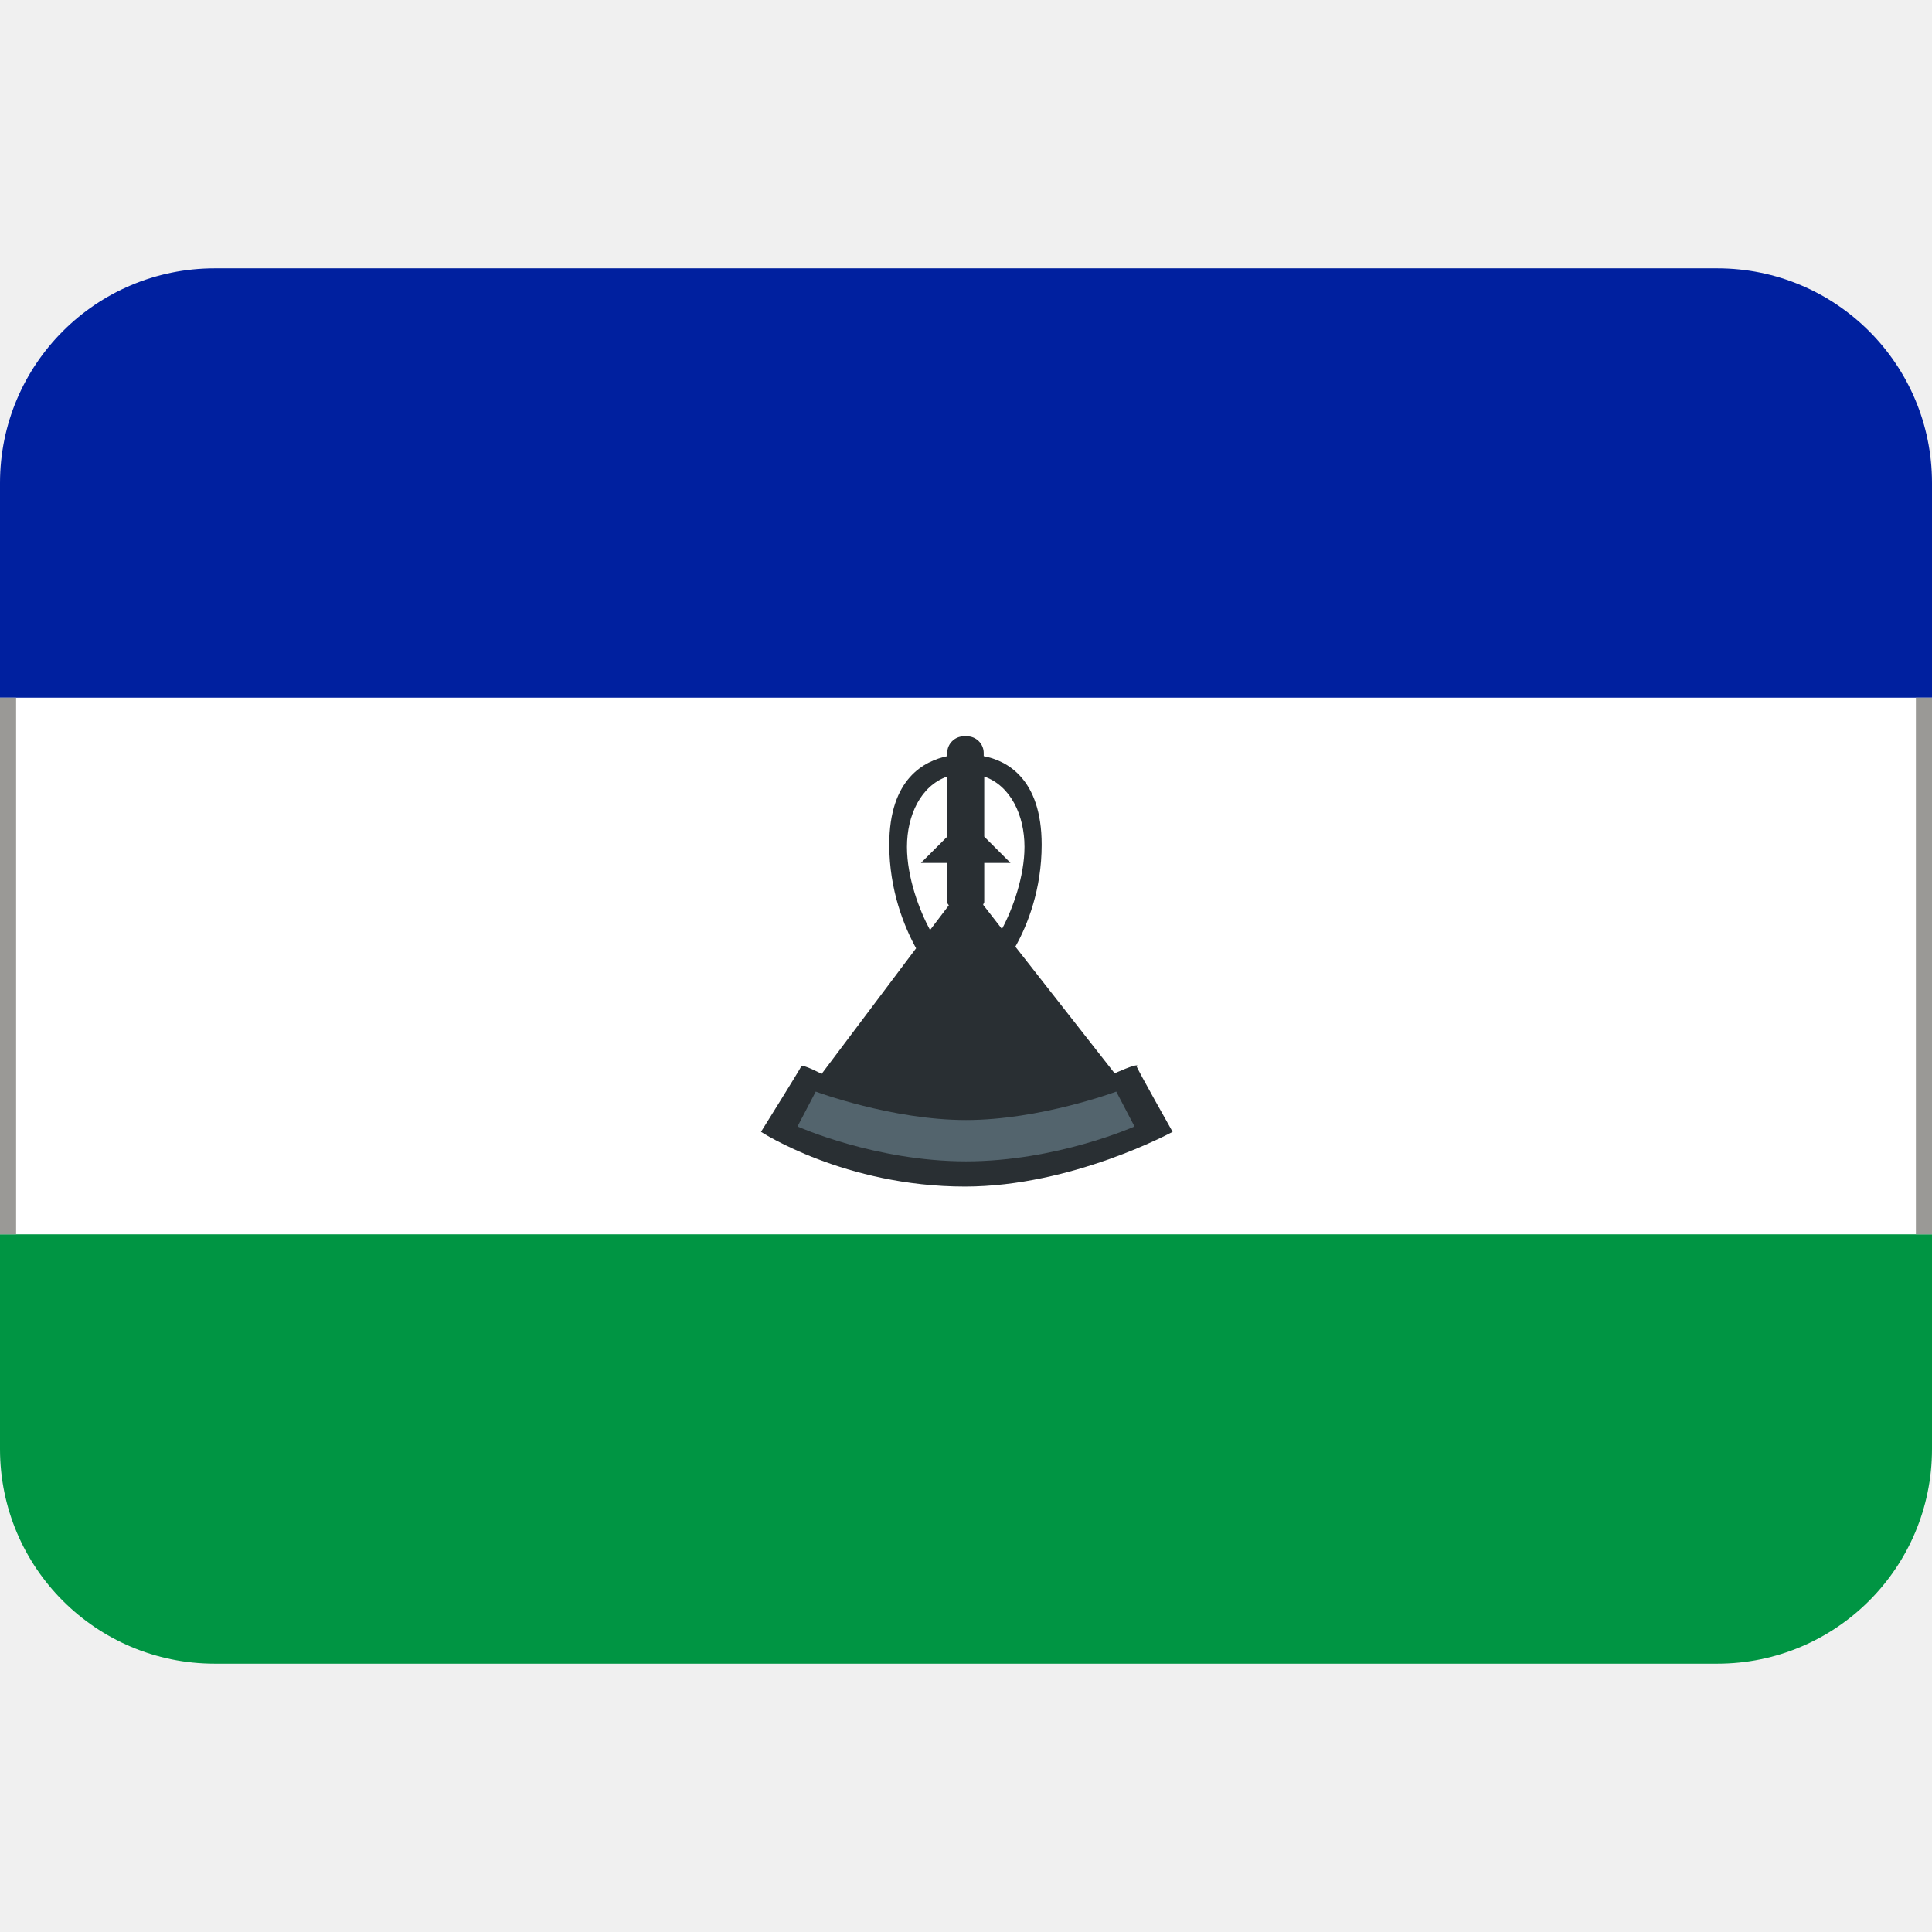
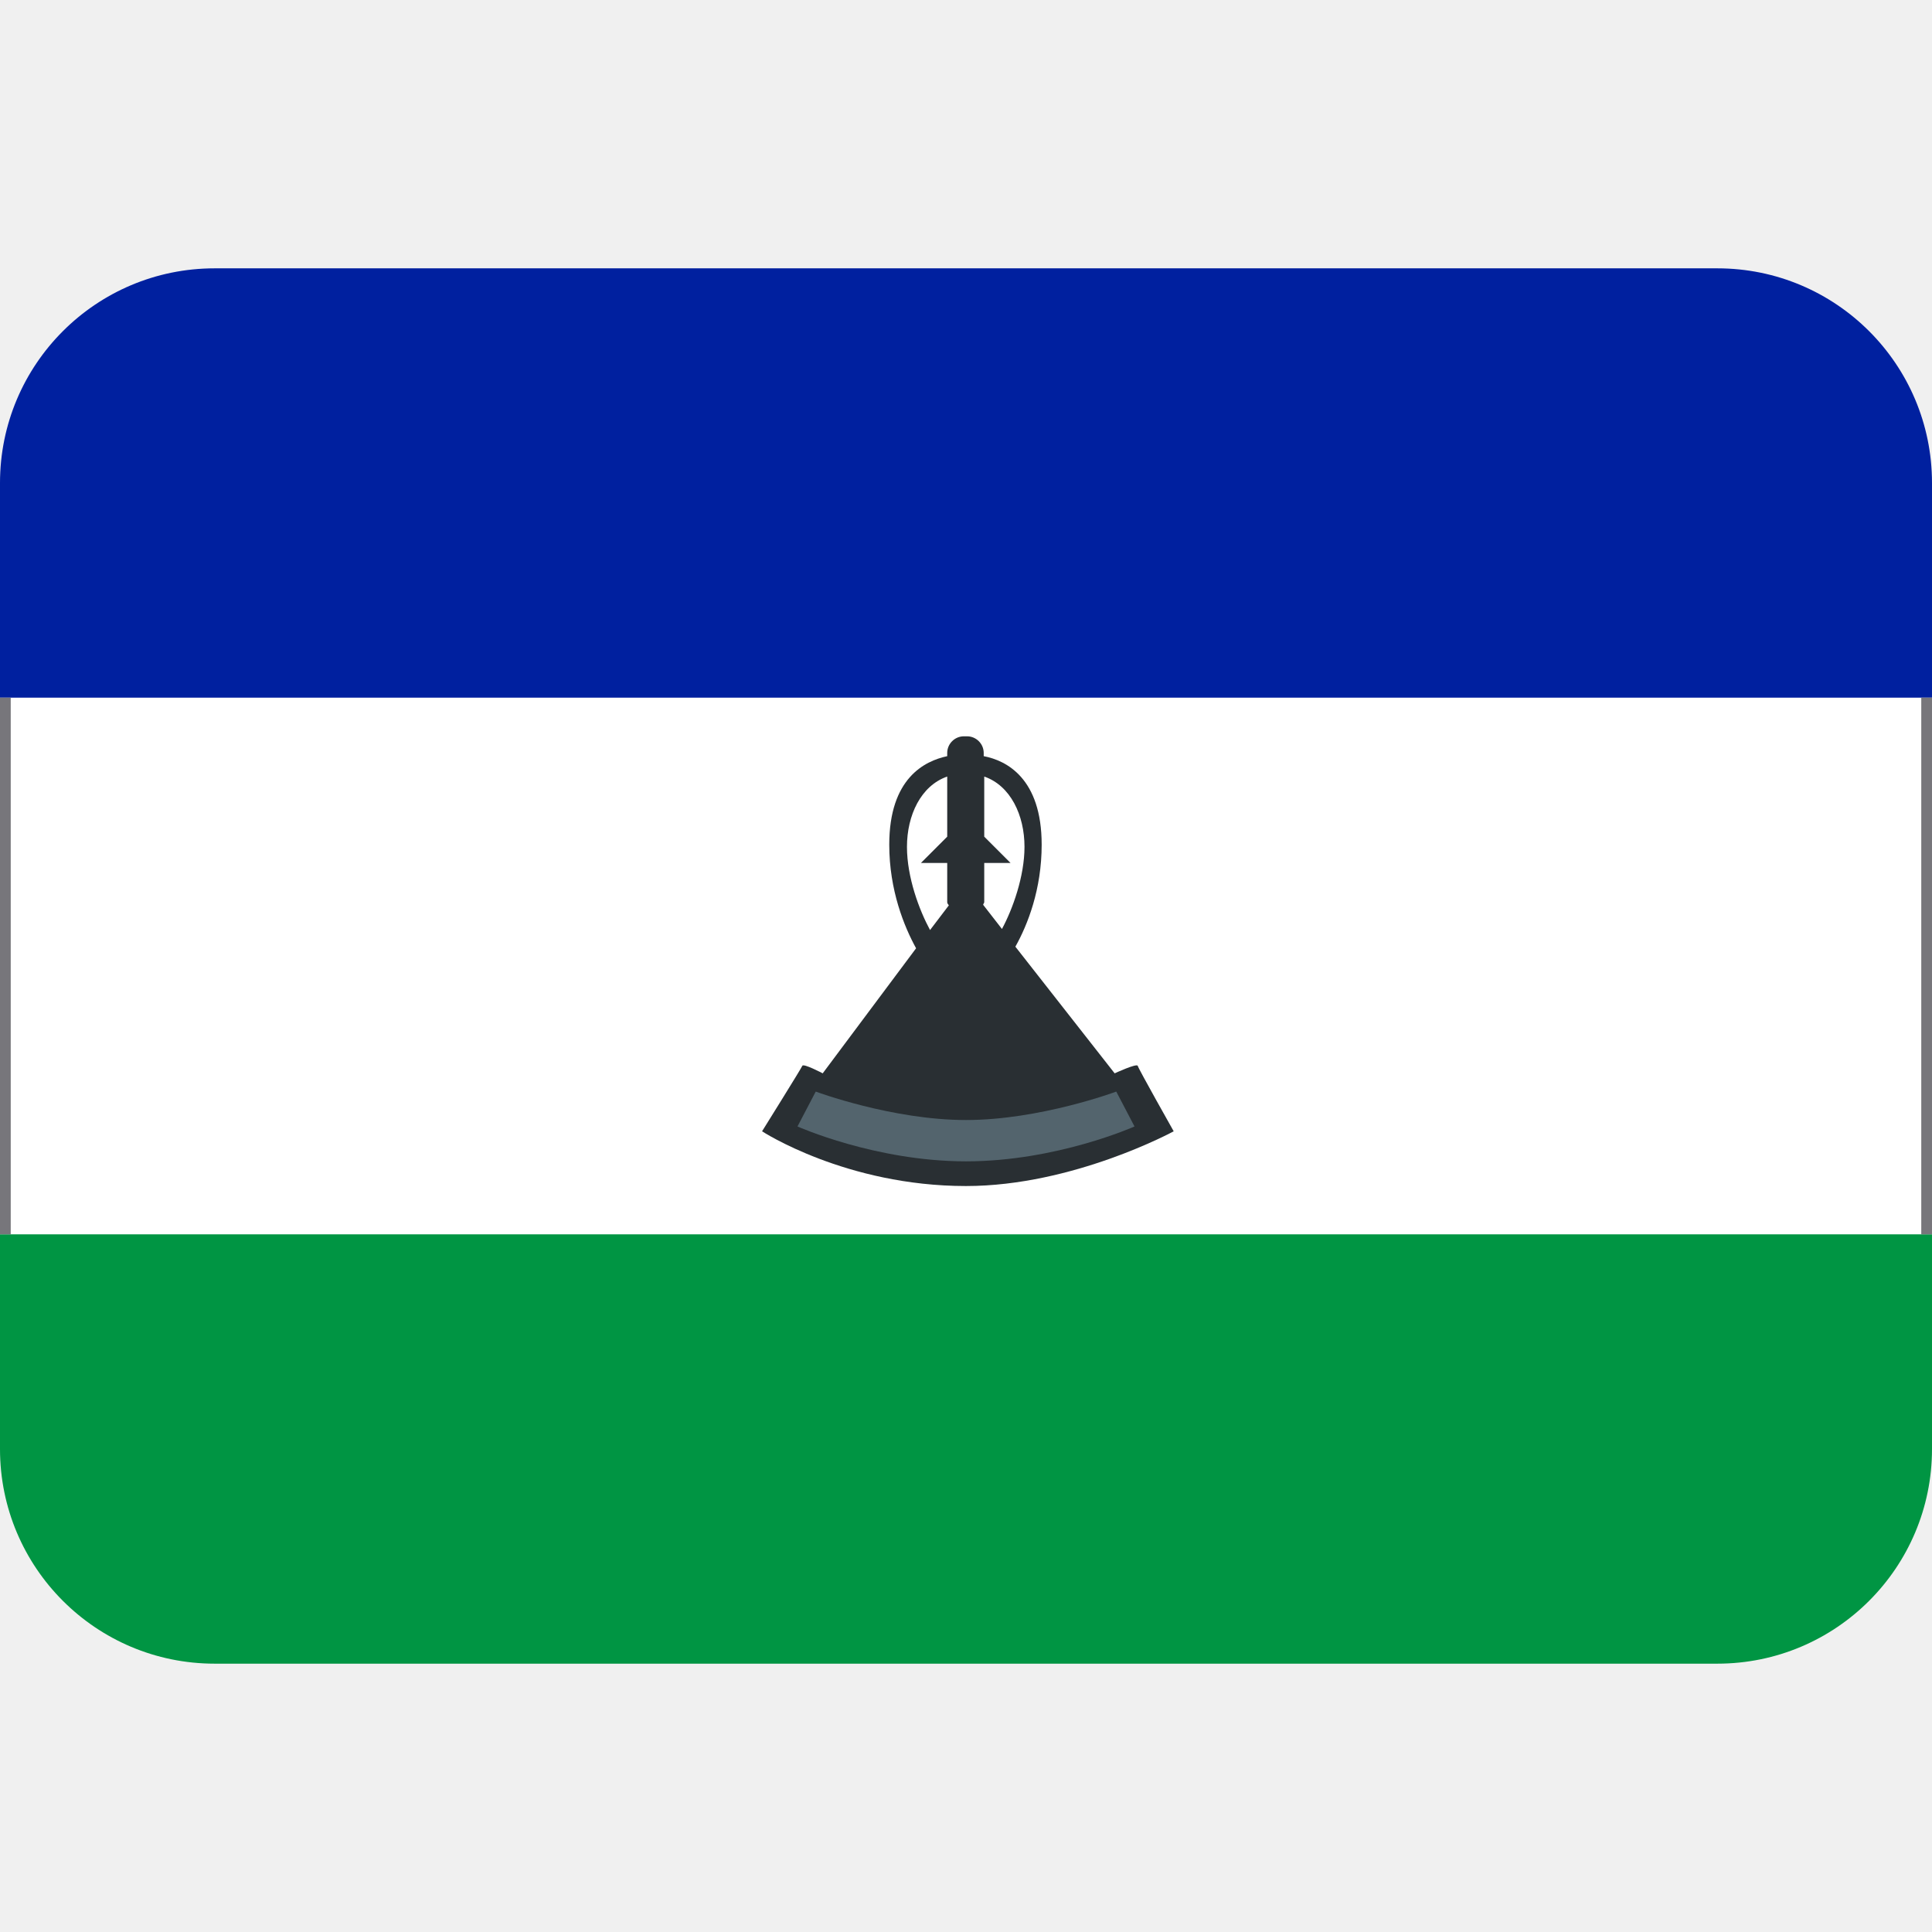
<svg xmlns="http://www.w3.org/2000/svg" xmlns:xlink="http://www.w3.org/1999/xlink" viewBox="0 0 36 36">
  <path d="m36 27c0 2.21-1.79 4-4 4h-28c-2.21 0-4-1.79-4-4v-5h36z" fill="#009543" />
  <path d="m32 5h-28c-2.21 0-4 1.79-4 4v5h36v-5c0-2.21-1.79-4-4-4z" fill="#00209f" />
  <path d="m0 13h36v10h-36z" fill="#fff" />
  <g clip-rule="evenodd" fill-rule="evenodd">
-     <path d="m21.2 19.86c-.02-.05-.43.14-.43.14l-1.85-2.36c.23-.41.49-1.07.49-1.9 0-1.24-.66-1.57-1.08-1.65v-.06c0-.17-.14-.31-.31-.31h-.06c-.17 0-.31.14-.31.31v.06c-.42.09-1.08.41-1.08 1.65 0 .85.28 1.53.5 1.93l-1.76 2.34s-.36-.19-.38-.14-.75 1.22-.75 1.22 1.56 1.02 3.8 1.02c2 0 3.87-1.02 3.87-1.02s-.66-1.17-.67-1.22zm-2.11-4.08c0 .55-.22 1.16-.42 1.53l-.35-.45c0-.02.02-.03.02-.05v-.73h.49l-.49-.49v-1.12c.49.17.75.72.75 1.31zm-2.19 0c0-.59.26-1.14.75-1.31v1.12l-.49.49h.49v.73c0 .03.02.04.03.06l-.35.46c-.2-.37-.43-.98-.43-1.55z" fill="#292f33" />
+     <path d="m21.2 19.86c-.02-.05-.43.14-.43.14l-1.85-2.36c.23-.41.49-1.07.49-1.9 0-1.24-.66-1.57-1.08-1.65v-.06c0-.17-.14-.31-.31-.31h-.06c-.17 0-.31.14-.31.31v.06c-.42.09-1.08.41-1.08 1.65 0 .85.28 1.53.5 1.93l-1.74 2.33s-.36-.19-.38-.14-.75 1.22-.75 1.22 1.56 1.02 3.8 1.02c2 0 3.87-1.02 3.87-1.02s-.66-1.17-.67-1.22zm-2.11-4.08c0 .55-.22 1.16-.42 1.53l-.35-.45c0-.02.02-.03.02-.05v-.73h.49l-.49-.49v-1.12c.49.17.75.72.75 1.31zm-2.19 0c0-.59.26-1.14.75-1.31v1.12l-.49.49h.49v.73c0 .03.02.04.03.06l-.35.46c-.2-.37-.43-.98-.43-1.55z" fill="#292f33" />
    <path d="m20.8 20.34s-1.42.53-2.8.53-2.8-.53-2.8-.53l-.34.65s1.45.65 3.14.65 3.14-.65 3.14-.65z" fill="#53646d" />
  </g>
-   <path id="a" d="m0 13h.3v10h-.3z" fill="#9a9996" />
-   <use x="35.7" xlink:href="#a" />
+   <path id="a" d="m0 13h.2v10h-.2z" fill="#77767b" />
+   <use x="35.8" xlink:href="#a" />
</svg>
